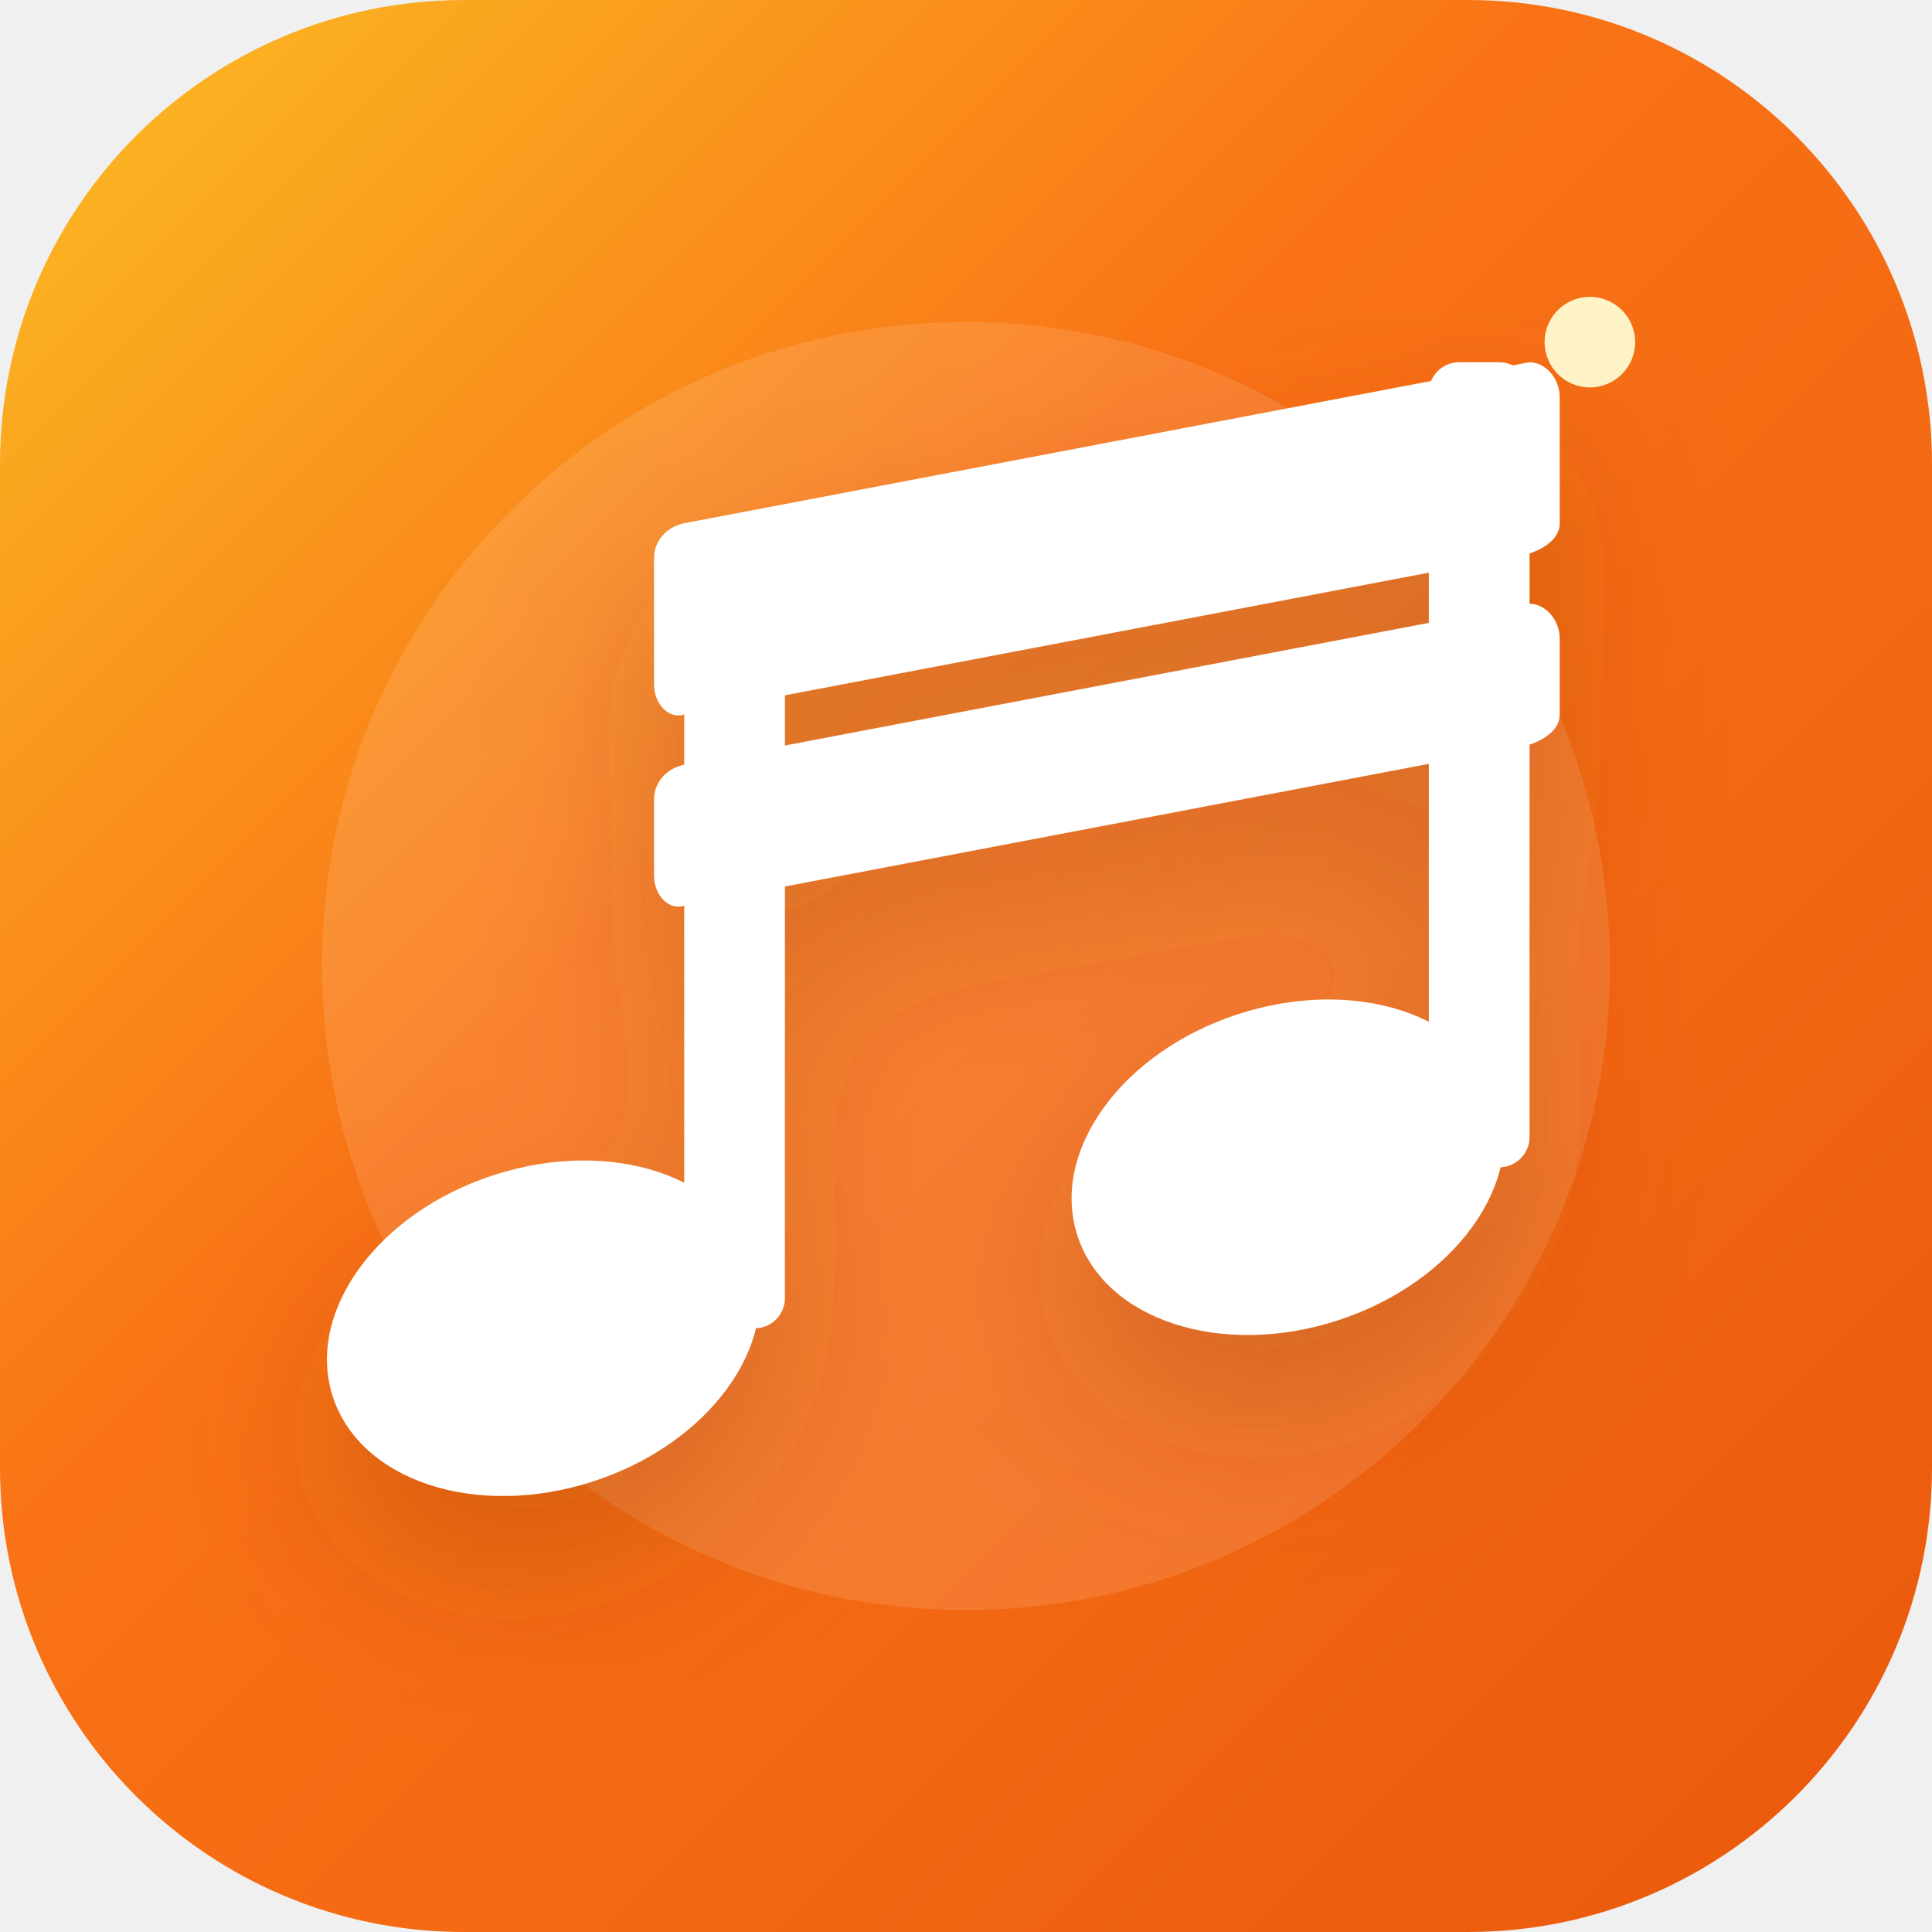
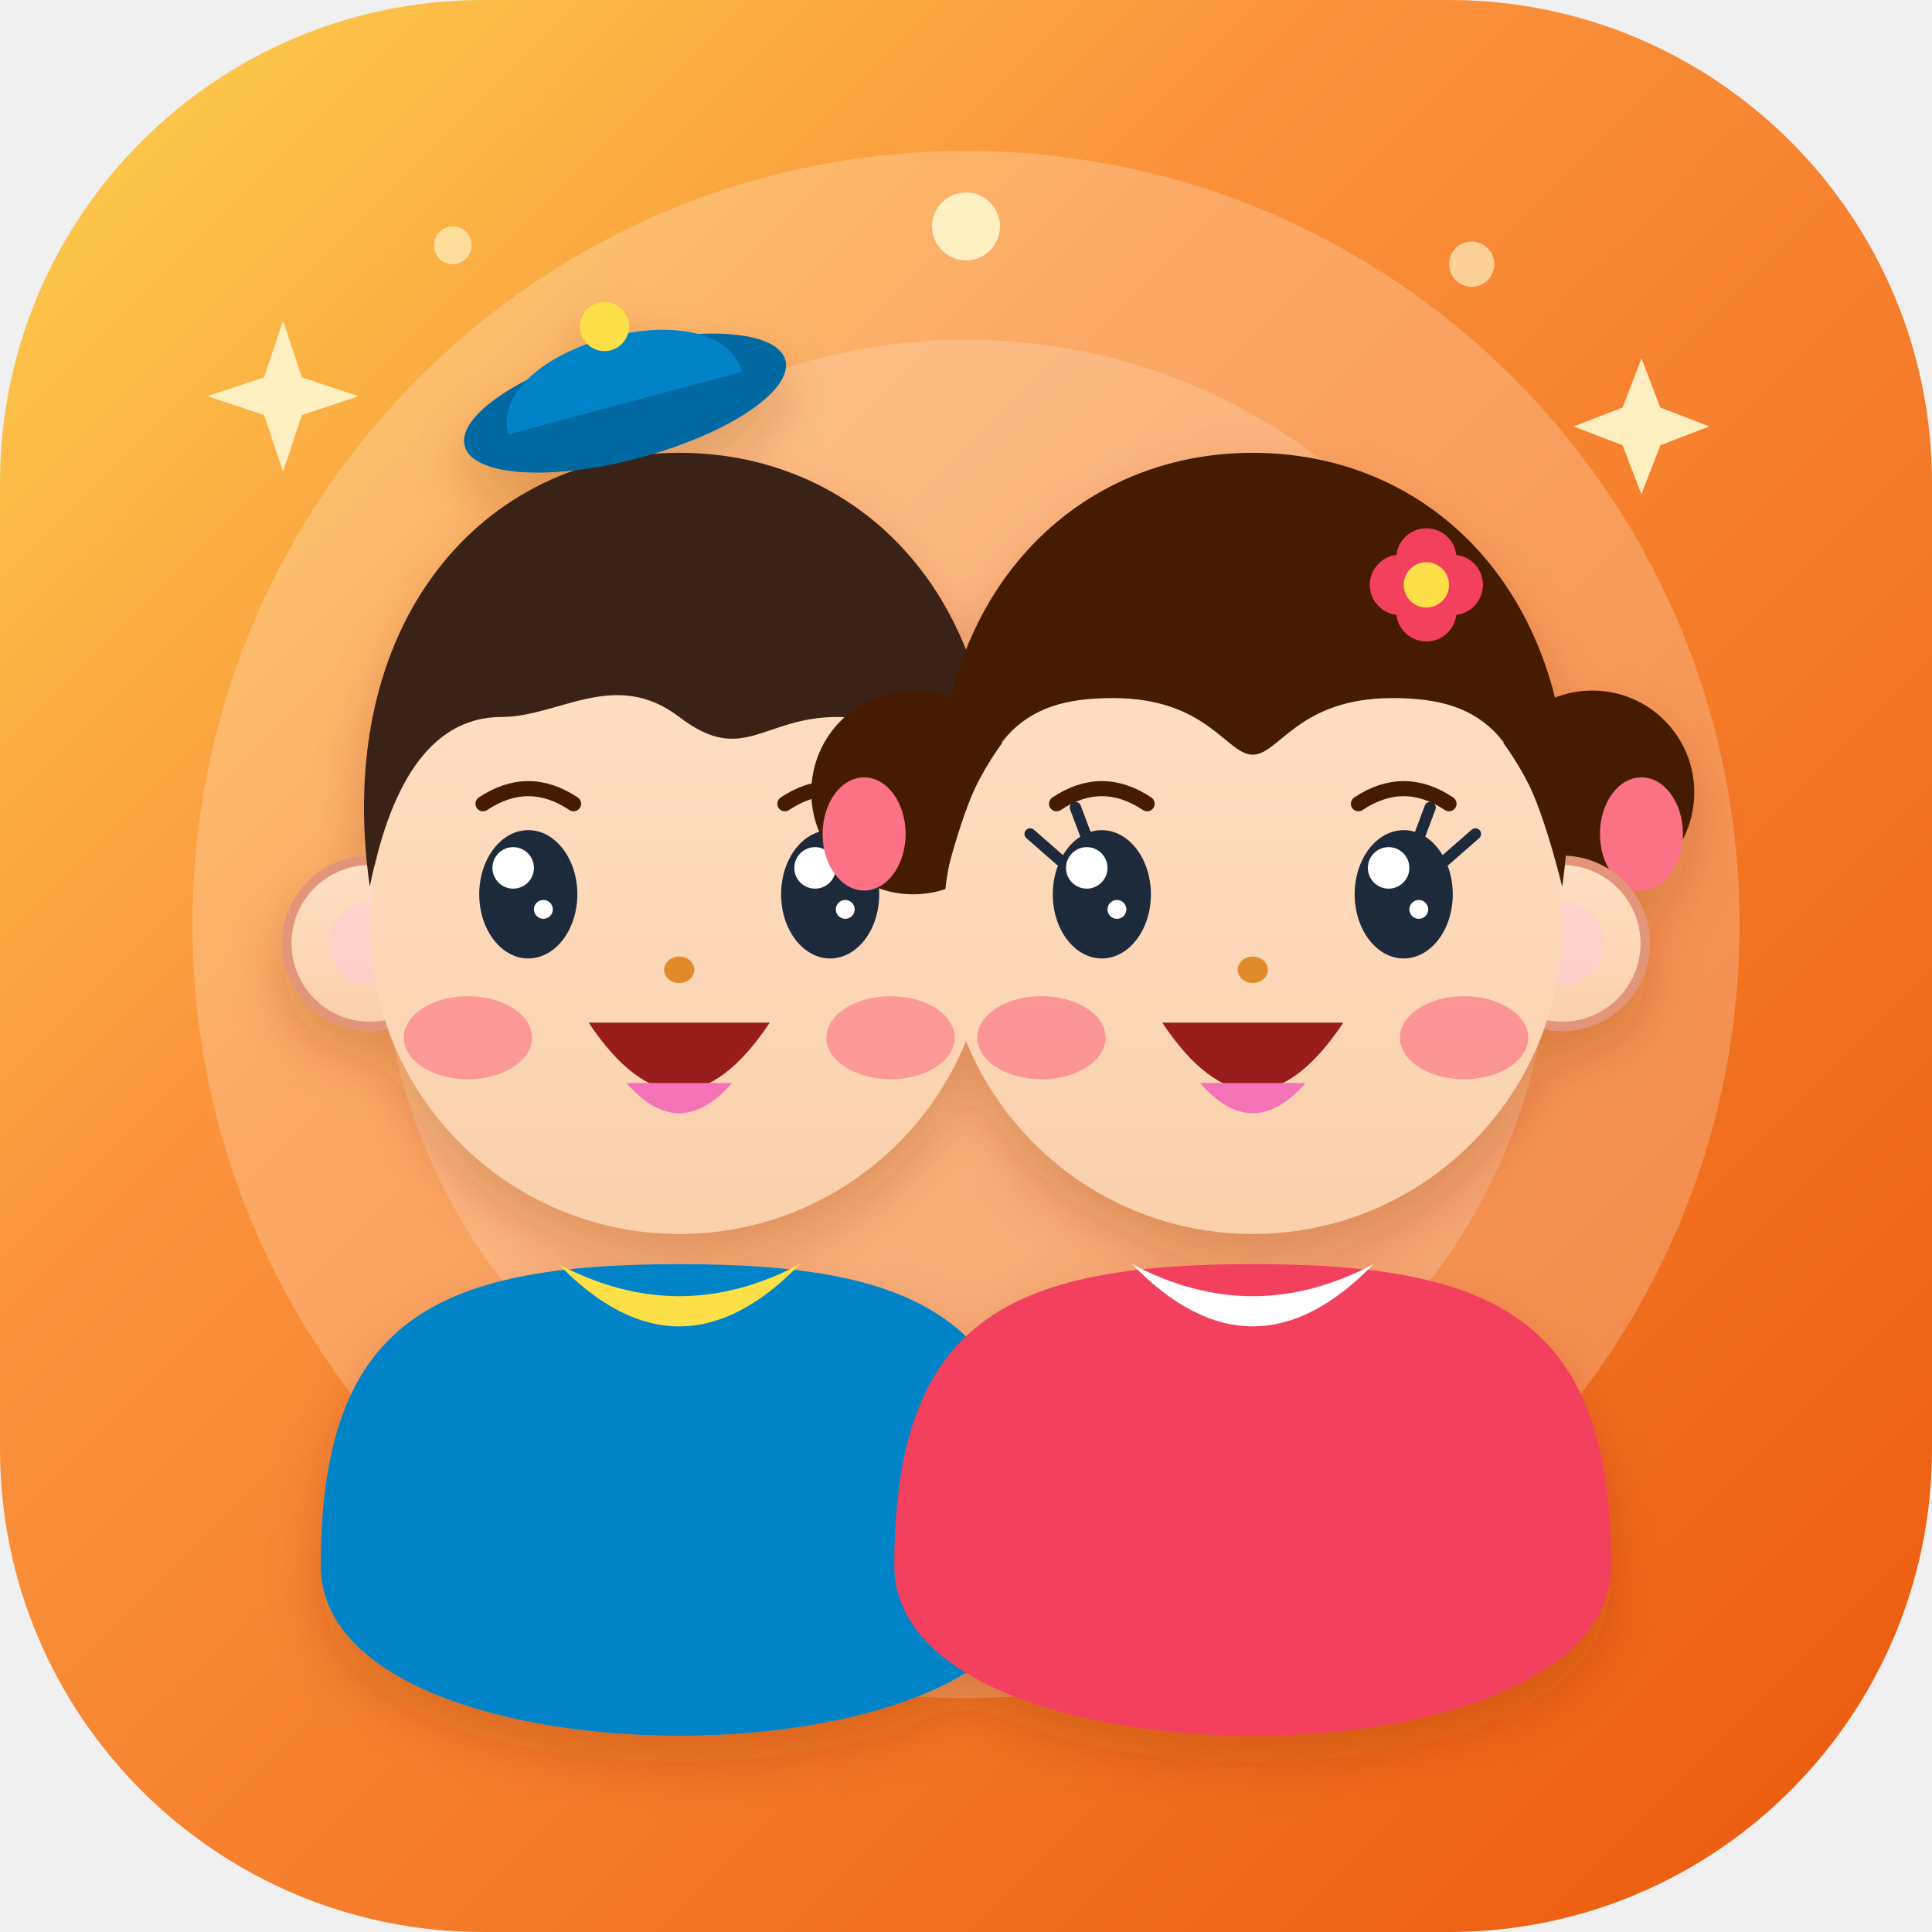
<svg xmlns="http://www.w3.org/2000/svg" viewBox="0 0 512 512" width="512" height="512">
  <defs>
-     <linearGradient id="simfoniGrad-512" x1="0%" y1="0%" x2="100%" y2="100%">
-       <stop offset="0%" stop-color="#FBBF24" />
-       <stop offset="40%" stop-color="#F97316" />
+     <linearGradient id="bgGradClean" x1="0%" y1="0%" x2="100%" y2="100%">
+       <stop offset="0%" stop-color="#FCD34D" />
+       <stop offset="35%" stop-color="#FB923C" />
      <stop offset="100%" stop-color="#EA580C" />
    </linearGradient>
-     <filter id="softShadow-512" x="-10%" y="-10%" width="125%" height="125%">
-       <feDropShadow dx="0" dy="8" stdDeviation="8" flood-opacity="0.25" flood-color="#7C2D12" />
+     <filter id="dropShadowClean" x="-10%" y="-10%" width="125%" height="125%">
+       <feDropShadow dx="0" dy="7" stdDeviation="7" flood-opacity="0.22" flood-color="#7C2D12" />
    </filter>
+     <linearGradient id="skinGradClean" x1="0%" y1="0%" x2="0%" y2="100%">
+       <stop offset="0%" stop-color="#FFDFC4" />
+       <stop offset="100%" stop-color="#FAD0AC" />
+     </linearGradient>
  </defs>
-   <rect width="512" height="512" rx="123" fill="url(#simfoniGrad-512)" />
-   <circle cx="256" cy="256" r="170.667" fill="#ffffff" fill-opacity="0.12" />
-   <g fill="#ffffff" filter="url(#softShadow-512)" transform="scale(2.666667)">
-     <ellipse cx="54" cy="132" rx="22" ry="16" transform="rotate(-18 54 132)" />
-     <ellipse cx="128" cy="116" rx="22" ry="16" transform="rotate(-18 128 116)" />
-     <rect x="68" y="52" width="10" height="80" rx="3" />
-     <rect x="142" y="36" width="10" height="80" rx="3" />
-     <path d="M68 52 L152 36 C153.5 36 155 37.5 155 39.5 L155 52 C155 53.5 153.5 54.5 152 55 L68 71 C66.5 71.5 65 70 65 68 L65 55.5 C65 53.5 66.5 52.3 68 52 Z" />
-     <path d="M68 76 L152 60 C153.5 60 155 61.5 155 63.5 L155 71 C155 72.5 153.5 73.5 152 74 L68 90 C66.5 90.5 65 89 65 87 L65 79.5 C65 77.5 66.5 76.3 68 76 Z" />
+   <rect width="512" height="512" rx="128" fill="url(#bgGradClean)" />
+   <circle cx="256" cy="245" r="205" fill="#ffffff" fill-opacity="0.22" />
+   <circle cx="256" cy="245" r="155" fill="#ffffff" fill-opacity="0.18" />
+   <g fill="#FEF3C7" opacity="0.95">
+     <path d="M75 85 L80 100 L95 105 L80 110 L75 125 L70 110 L55 105 L70 100 Z" />
+     <path d="M435 95 L440 108 L453 113 L440 118 L435 131 L430 118 L417 113 L430 108 Z" />
+     <circle cx="256" cy="60" r="9" fill="#FEF3C7" />
+     <circle cx="120" cy="65" r="5" fill="#FEF3C7" opacity="0.7" />
+     <circle cx="390" cy="70" r="6" fill="#FEF3C7" opacity="0.7" />
  </g>
-   <circle cx="421.333" cy="90.667" r="12" fill="#FEF3C7" />
+   <g filter="url(#dropShadowClean)">
+     <g id="boy-tk">
+       <path d="M85 415 C85 350, 115 335, 180 335 C245 335, 275 350, 275 415 C275 475, 85 475, 85 415 Z" fill="#0284C7" />
+       <path d="M148 335 Q180 368 212 335 Q180 352 148 335 Z" fill="#FDE047" />
+       <circle cx="98" cy="250" r="22" fill="url(#skinGradClean)" stroke="#E29578" stroke-width="2.5" />
+       <circle cx="98" cy="250" r="11" fill="#FFCCD5" opacity="0.6" />
+       <ellipse cx="180" cy="245" rx="82" ry="82" fill="url(#skinGradClean)" />
+       <ellipse cx="124" cy="275" rx="17" ry="11" fill="#FB7185" opacity="0.6" />
+       <ellipse cx="236" cy="275" rx="17" ry="11" fill="#FB7185" opacity="0.6" />
+       <ellipse cx="140" cy="237" rx="13" ry="17" fill="#1E293B" />
+       <circle cx="136" cy="230" r="5.5" fill="#FFFFFF" />
+       <circle cx="144" cy="241" r="2.5" fill="#FFFFFF" />
+       <ellipse cx="220" cy="237" rx="13" ry="17" fill="#1E293B" />
+       <circle cx="216" cy="230" r="5.5" fill="#FFFFFF" />
+       <circle cx="224" cy="241" r="2.5" fill="#FFFFFF" />
+       <path d="M128 213 Q140 205 152 213" stroke="#451A03" stroke-width="4" stroke-linecap="round" fill="none" />
+       <path d="M208 213 Q220 205 232 213" stroke="#451A03" stroke-width="4" stroke-linecap="round" fill="none" />
+       <ellipse cx="180" cy="257" rx="4" ry="3.5" fill="#D97706" opacity="0.8" />
+       <path d="M156 271 Q180 307 204 271 Z" fill="#991B1B" />
+       <path d="M166 287 Q180 303 194 287 Z" fill="#F472B6" />
+       <path d="M98 235 C88 165, 128 120, 180 120 C232 120, 272 165, 262 235 C252 210, 242 190, 222 190 C202 190, 197 203, 180 190 C163 177, 148 190, 133 190 C113 190, 103 210, 98 235 Z" fill="#3B2314" />
+       <g transform="translate(128, 90) rotate(-15)">
+         <ellipse cx="32" cy="26" rx="44" ry="15" fill="#0369A1" />
+         <path d="M0 26 C0 2, 64 2, 64 26 Z" fill="#0284C7" />
+         <circle cx="32" cy="5" r="6.5" fill="#FDE047" />
+       </g>
+     </g>
+     <g id="girl-tk">
+       <path d="M237 415 C237 350, 267 335, 332 335 C397 335, 427 350, 427 415 C427 475, 237 475, 237 415 Z" fill="#F43F5E" />
+       <path d="M300 335 Q332 368 364 335 Q332 352 300 335 Z" fill="#FFFFFF" />
+       <g transform="translate(242, 210)">
+         <circle cx="0" cy="0" r="27" fill="#451A03" />
+         <ellipse cx="-13" cy="11" rx="11" ry="15" fill="#FB7185" />
+       </g>
+       <g transform="translate(422, 210)">
+         <circle cx="0" cy="0" r="27" fill="#451A03" />
+         <ellipse cx="13" cy="11" rx="11" ry="15" fill="#FB7185" />
+       </g>
+       <circle cx="414" cy="250" r="22" fill="url(#skinGradClean)" stroke="#E29578" stroke-width="2.5" />
+       <circle cx="414" cy="250" r="11" fill="#FFCCD5" opacity="0.6" />
+       <ellipse cx="332" cy="245" rx="82" ry="82" fill="url(#skinGradClean)" />
+       <ellipse cx="276" cy="275" rx="17" ry="11" fill="#FB7185" opacity="0.65" />
+       <ellipse cx="388" cy="275" rx="17" ry="11" fill="#FB7185" opacity="0.65" />
+       <ellipse cx="292" cy="237" rx="13" ry="17" fill="#1E293B" />
+       <circle cx="288" cy="230" r="5.5" fill="#FFFFFF" />
+       <circle cx="296" cy="241" r="2.5" fill="#FFFFFF" />
+       <path d="M281 228 L273 221" stroke="#1E293B" stroke-width="3" stroke-linecap="round" />
+       <path d="M288 222 L285 214" stroke="#1E293B" stroke-width="3" stroke-linecap="round" />
+       <ellipse cx="372" cy="237" rx="13" ry="17" fill="#1E293B" />
+       <circle cx="368" cy="230" r="5.5" fill="#FFFFFF" />
+       <circle cx="376" cy="241" r="2.5" fill="#FFFFFF" />
+       <path d="M383 228 L391 221" stroke="#1E293B" stroke-width="3" stroke-linecap="round" />
+       <path d="M376 222 L379 214" stroke="#1E293B" stroke-width="3" stroke-linecap="round" />
+       <path d="M280 213 Q292 205 304 213" stroke="#451A03" stroke-width="4" stroke-linecap="round" fill="none" />
+       <path d="M360 213 Q372 205 384 213" stroke="#451A03" stroke-width="4" stroke-linecap="round" fill="none" />
+       <ellipse cx="332" cy="257" rx="4" ry="3.5" fill="#D97706" opacity="0.8" />
+       <path d="M308 271 Q332 307 356 271 Z" fill="#991B1B" />
+       <path d="M318 287 Q332 303 346 287 Z" fill="#F472B6" />
+       <path d="M250 235 C240 165, 280 120, 332 120 C384 120, 424 165, 414 235 C404 195, 394 185, 369 185 C344 185, 339 200, 332 200 C325 200, 320 185, 295 185 C270 185, 260 195, 250 235 Z" fill="#451A03" />
+       <g transform="translate(378, 155)">
+         <circle cx="-7" cy="0" r="8" fill="#F43F5E" />
+         <circle cx="7" cy="0" r="8" fill="#F43F5E" />
+         <circle cx="0" cy="-7" r="8" fill="#F43F5E" />
+         <circle cx="0" cy="7" r="8" fill="#F43F5E" />
+         <circle cx="0" cy="0" r="6" fill="#FDE047" />
+       </g>
+     </g>
+   </g>
</svg>
